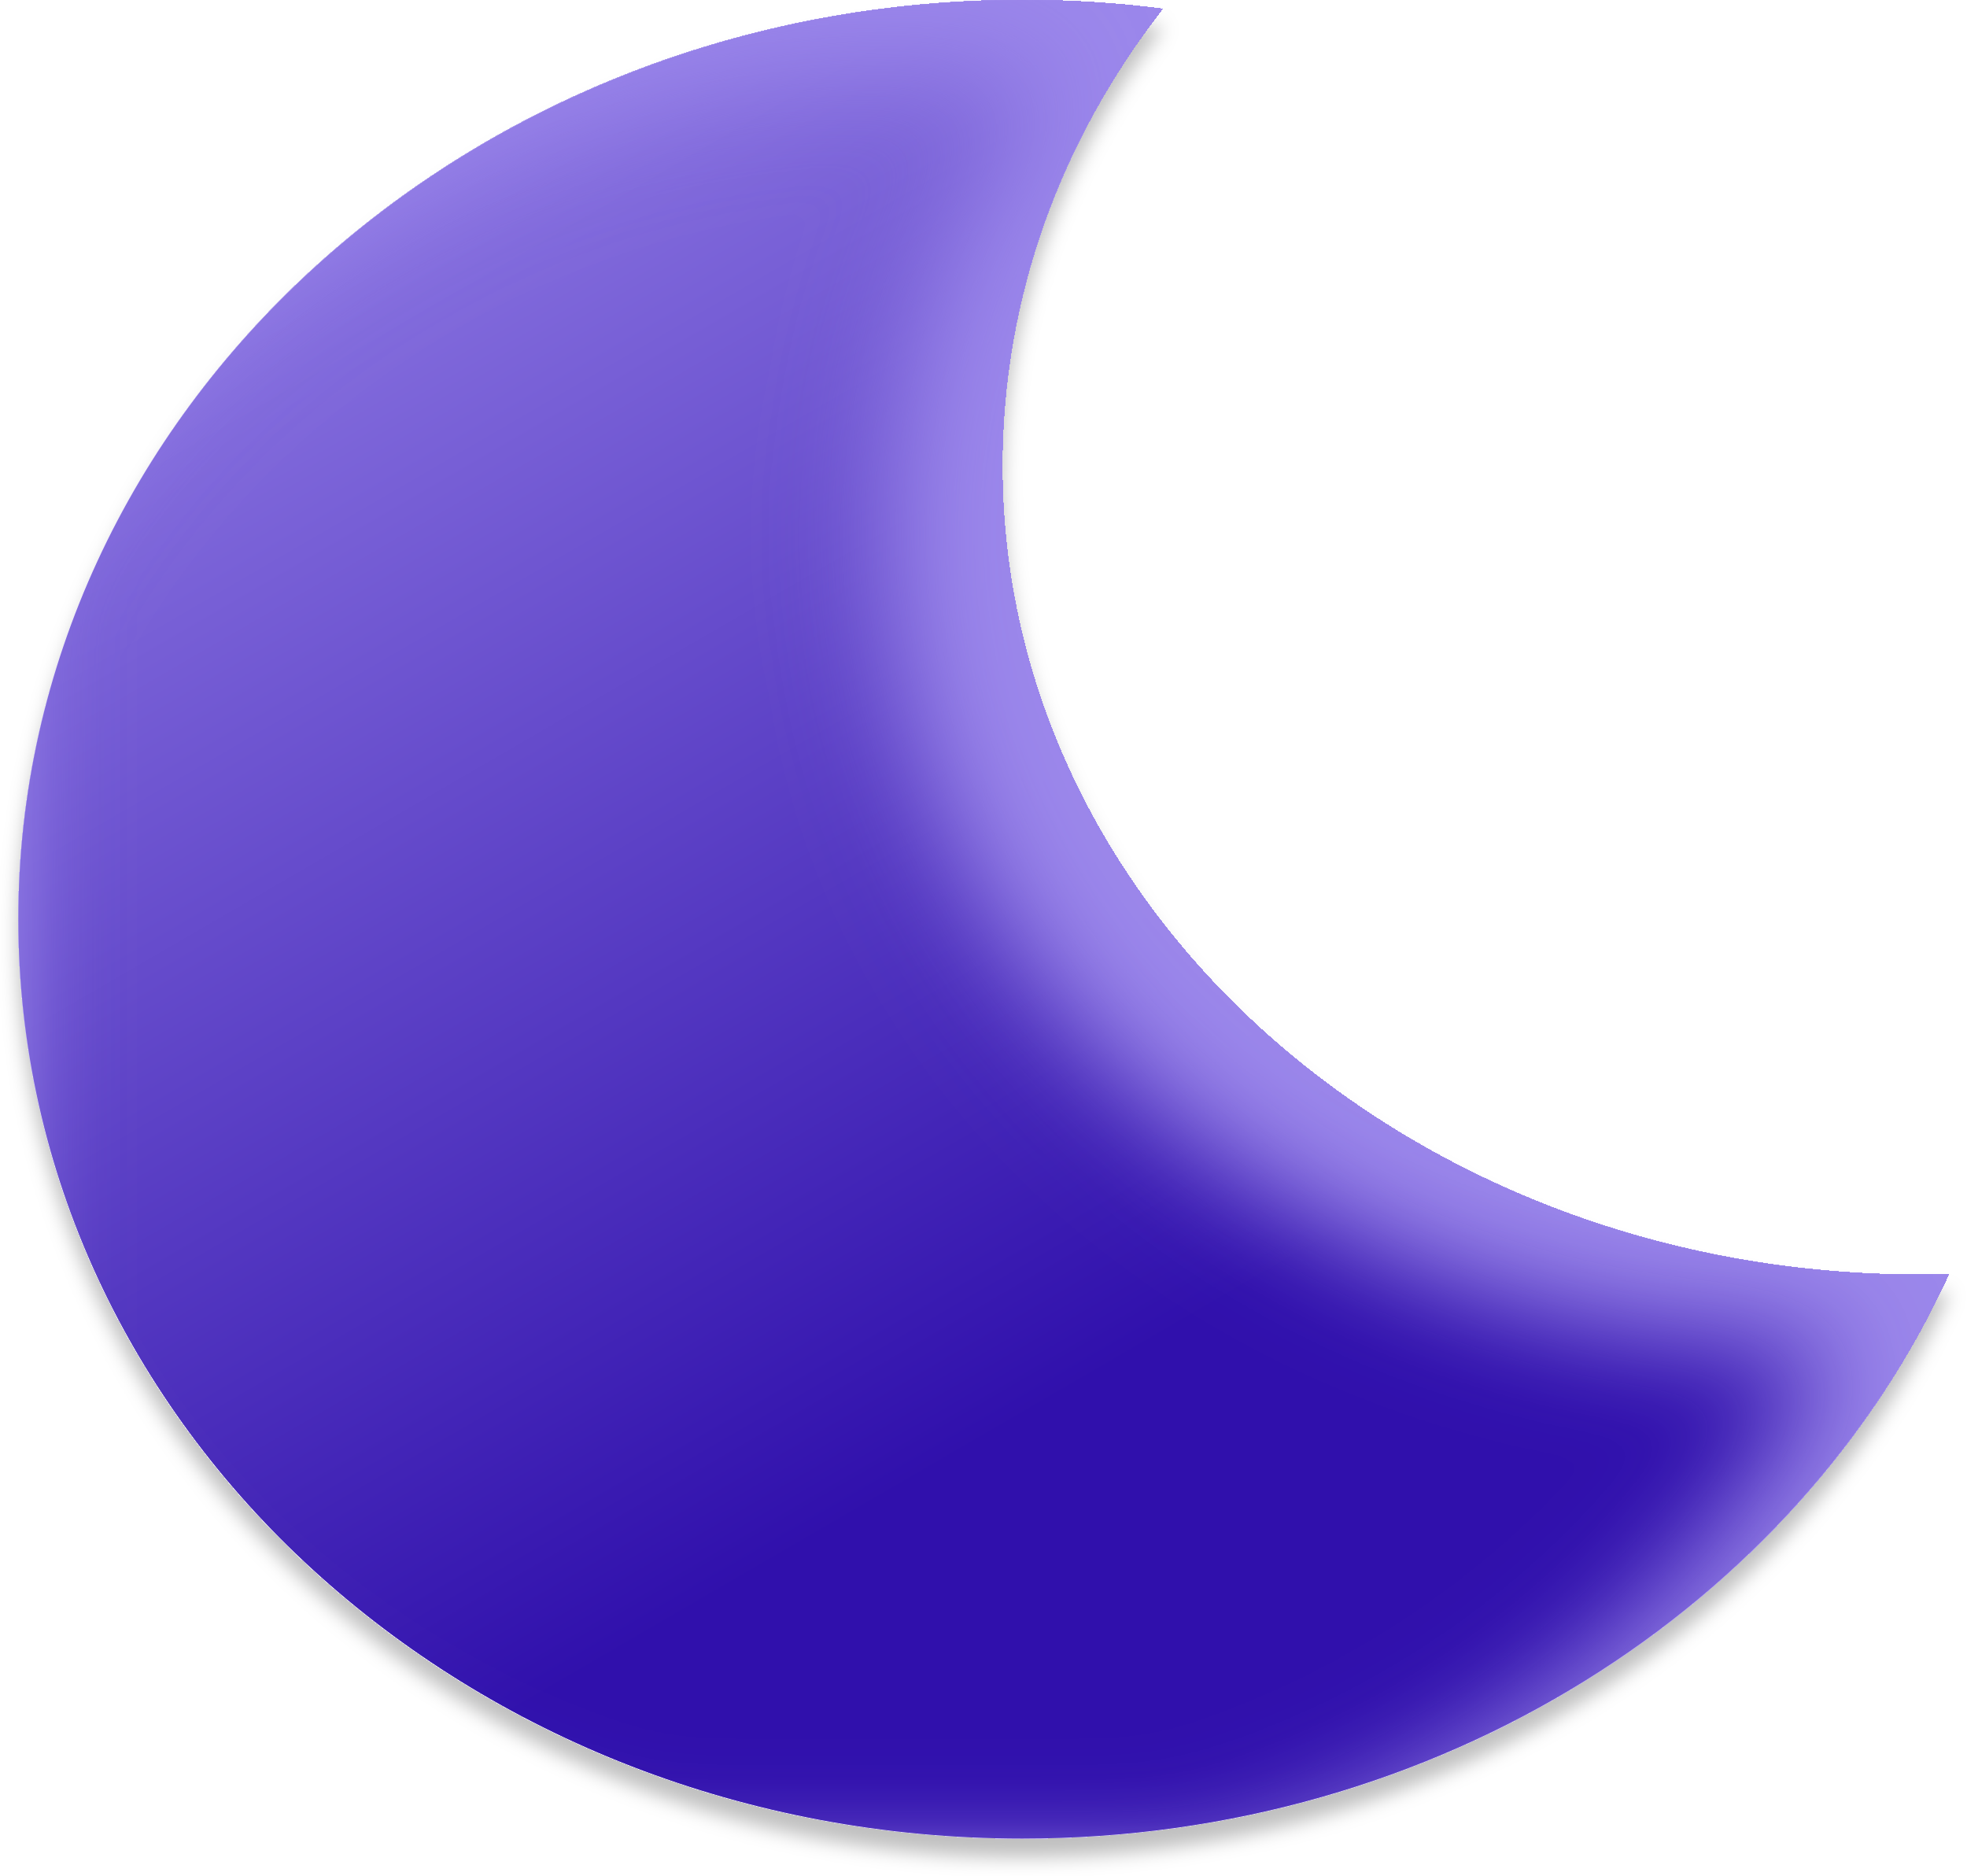
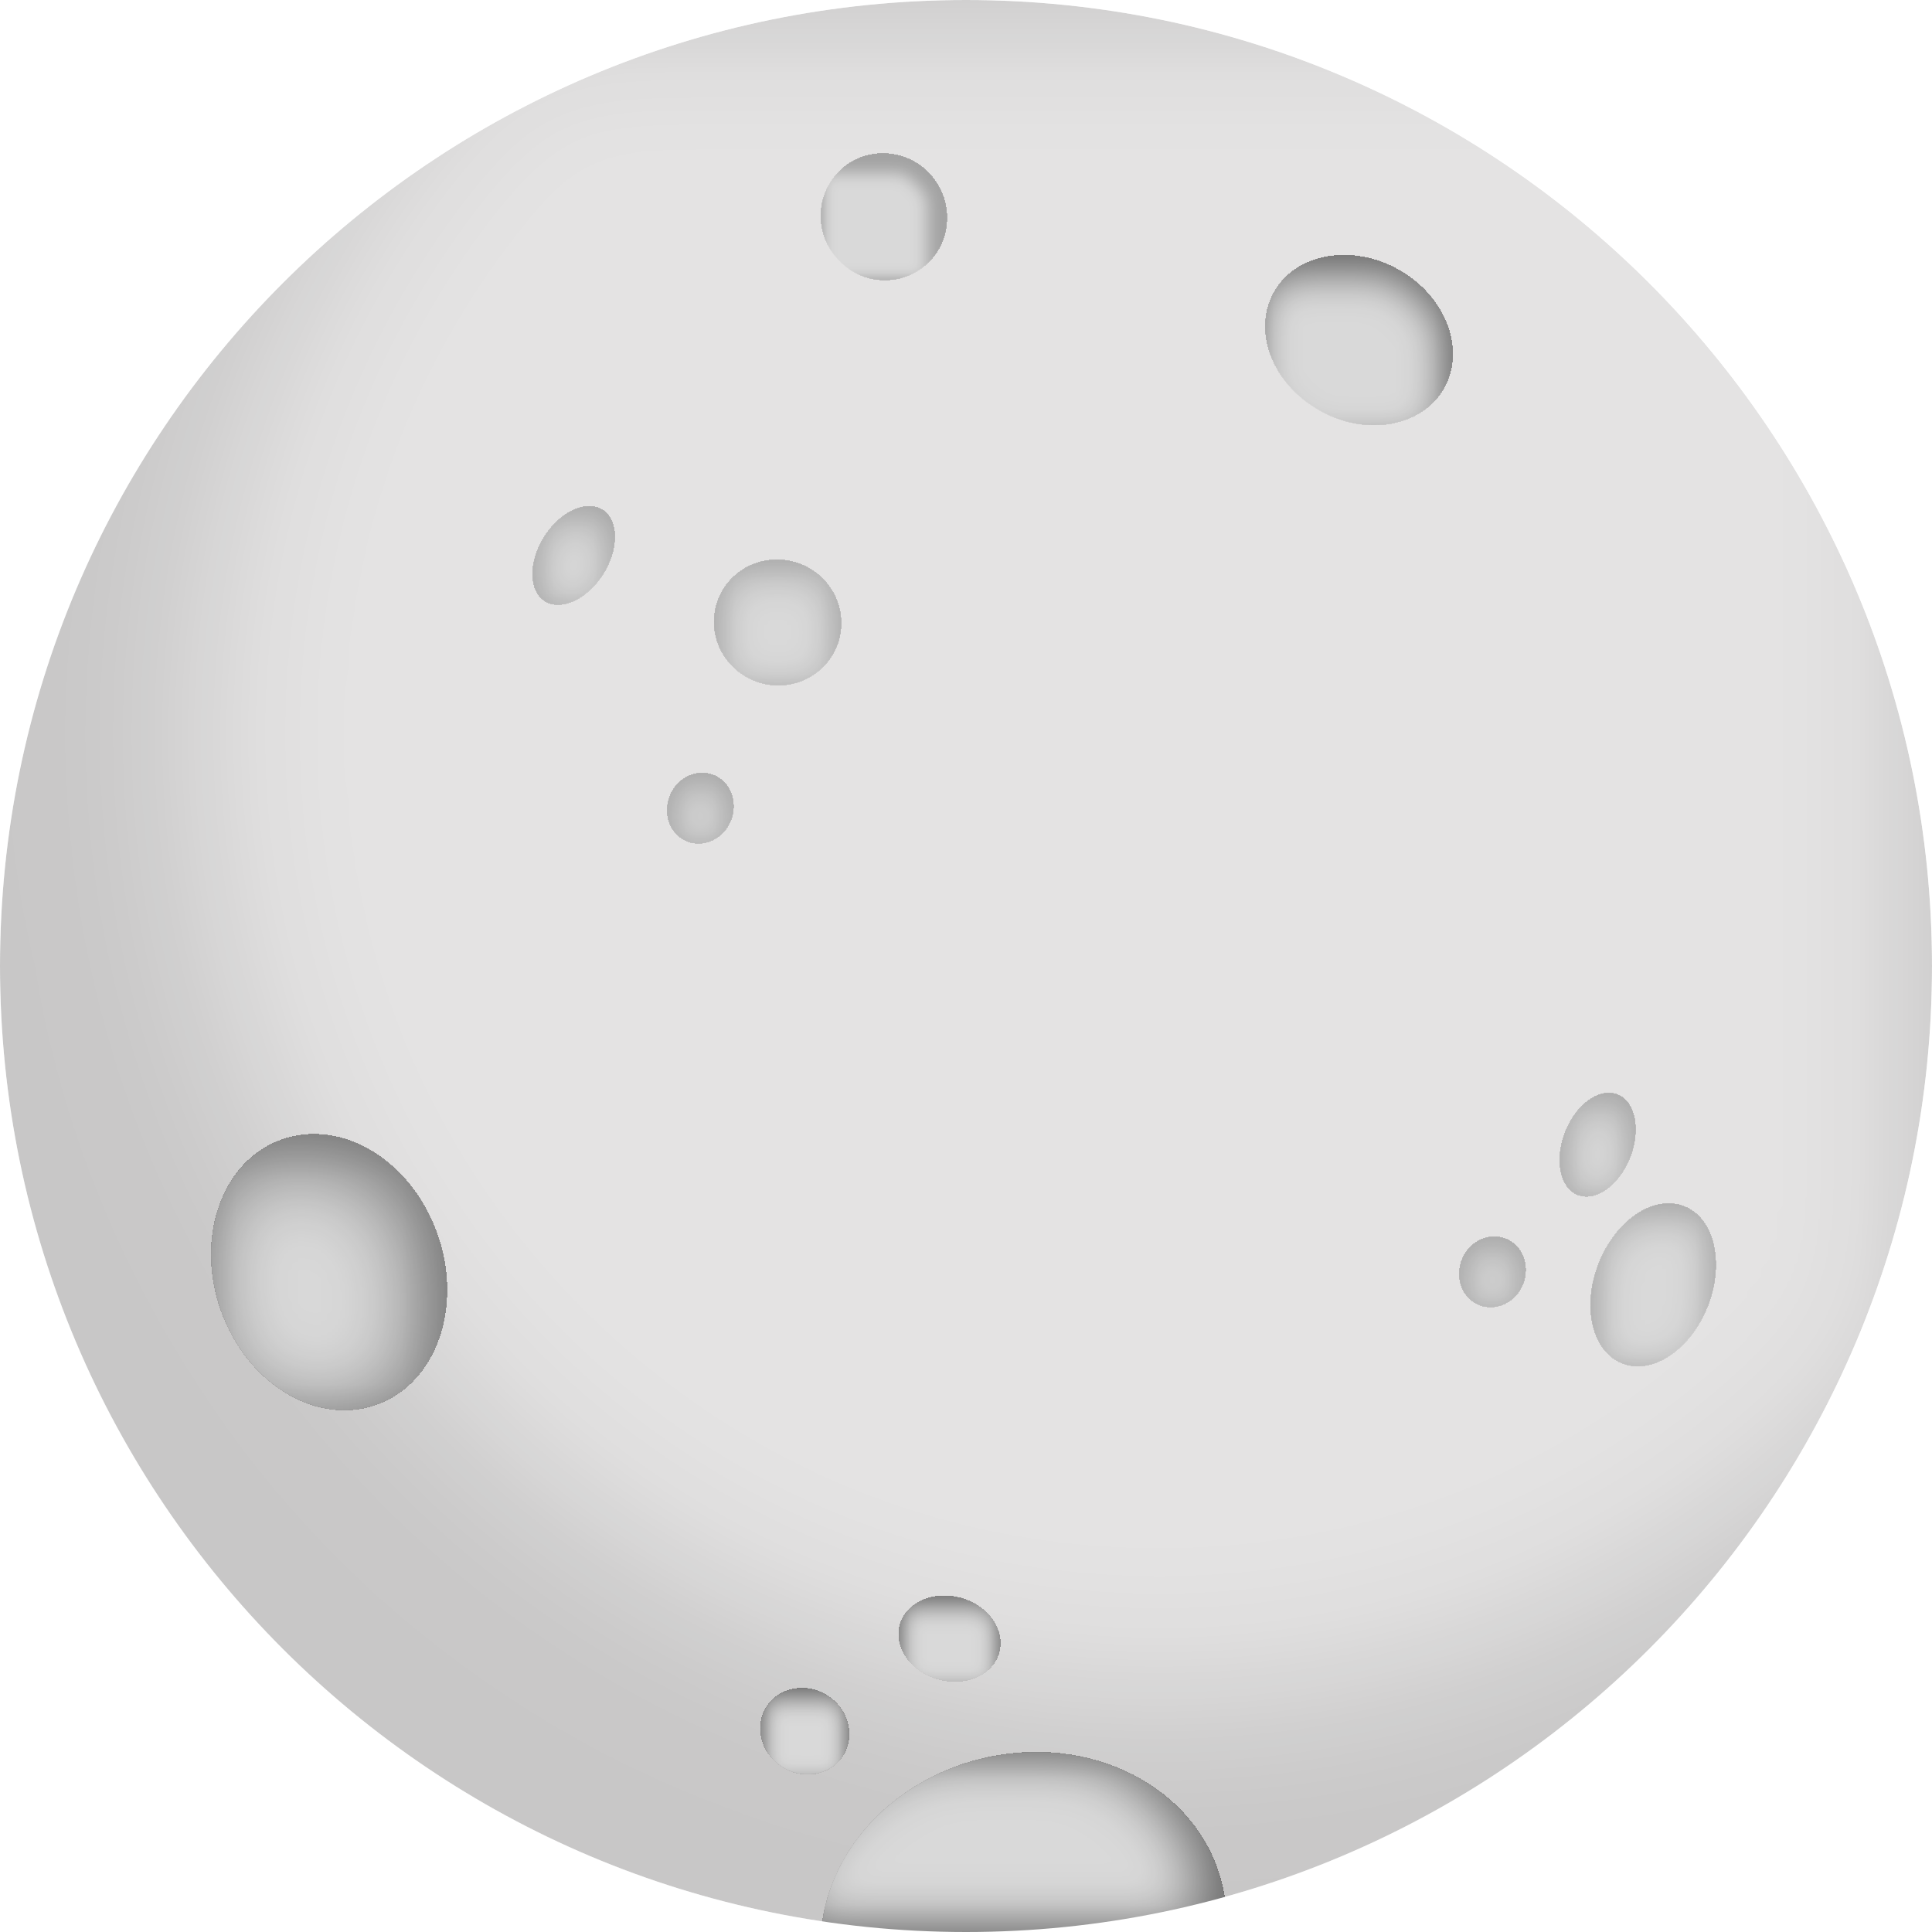
- <svg xmlns="http://www.w3.org/2000/svg" width="428" height="408" viewBox="0 0 428 408" fill="none">
-   <g filter="url(#filter0_di_30_543)">
-     <path fill-rule="evenodd" clip-rule="evenodd" d="M252.92 1.931C242.96 0.658 232.786 0 222.444 0C101.801 0 4 89.543 4 200C4 310.457 101.801 400 222.444 400C313.181 400 390.996 349.349 424 277.244C421.871 277.303 419.733 277.333 417.587 277.333C307.4 277.333 218.075 198.535 218.075 101.333C218.075 64.449 230.937 30.215 252.92 1.931Z" fill="url(#paint0_linear_30_543)" />
+ <svg xmlns="http://www.w3.org/2000/svg" width="200" height="200" viewBox="0 0 200 200" fill="none">
+   <mask id="mask0_65_3" style="mask-type:alpha" maskUnits="userSpaceOnUse" x="0" y="0" width="200" height="200">
+     <circle cx="100" cy="100" r="100" fill="#E4E3E3" />
+   </mask>
+   <g mask="url(#mask0_65_3)">
+     <g filter="url(#filter0_i_65_3)">
+       <circle cx="100" cy="100" r="100" fill="#E4E3E3" />
+     </g>
+     <g filter="url(#filter1_i_65_3)">
+       <ellipse cx="140.683" cy="35.211" rx="10.08" ry="8.333" transform="rotate(29.4415 140.683 35.2113)" fill="#D9D9D9" />
+     </g>
+     <g filter="url(#filter2_i_65_3)">
+       <ellipse cx="105.972" cy="200.086" rx="21.119" ry="18.53" transform="rotate(-13.989 105.972 200.086)" fill="#D9D9D9" />
+     </g>
+     <g filter="url(#filter3_i_65_3)">
+       <ellipse cx="34.065" cy="131.692" rx="14.548" ry="11.859" transform="rotate(-109.679 34.0654 131.692)" fill="#D9D9D9" />
+     </g>
+     <g filter="url(#filter4_i_65_3)">
+       <ellipse cx="171.139" cy="133.009" rx="8.721" ry="6.049" transform="rotate(111.511 171.139 133.009)" fill="#D9D9D9" />
+     </g>
+     <g filter="url(#filter5_i_65_3)">
+       <ellipse cx="80.5" cy="64.441" rx="6.479" ry="6.583" transform="rotate(111.511 80.4999 64.4412)" fill="#D9D9D9" />
+     </g>
+     <g filter="url(#filter6_i_65_3)">
+       <ellipse cx="91.5" cy="22.441" rx="6.479" ry="6.583" transform="rotate(143.959 91.4999 22.4411)" fill="#D9D9D9" />
+     </g>
+     <g filter="url(#filter7_i_65_3)">
+       <ellipse cx="165.387" cy="118.5" rx="5.57" ry="3.595" transform="rotate(111.511 165.387 118.5)" fill="#D9D9D9" />
+     </g>
+     <g filter="url(#filter8_i_65_3)">
+       <ellipse cx="59.387" cy="57.5" rx="5.57" ry="3.595" transform="rotate(122.209 59.3868 57.5)" fill="#D9D9D9" />
+     </g>
+     <g filter="url(#filter9_i_65_3)">
+       <ellipse cx="154.5" cy="131.665" rx="3.68" ry="3.387" transform="rotate(111.511 154.5 131.665)" fill="#D9D9D9" />
+     </g>
+     <g filter="url(#filter10_i_65_3)">
+       <ellipse cx="72.5" cy="83.665" rx="3.68" ry="3.387" transform="rotate(111.511 72.5 83.6654)" fill="#D9D9D9" />
+     </g>
+     <g filter="url(#filter11_i_65_3)">
+       <ellipse cx="83.309" cy="179.22" rx="4.677" ry="4.352" transform="rotate(-146.159 83.3086 179.22)" fill="#D9D9D9" />
+     </g>
+     <g filter="url(#filter12_i_65_3)">
+       <ellipse cx="98.295" cy="169.632" rx="5.312" ry="4.352" transform="rotate(-164.241 98.2949 169.632)" fill="#D9D9D9" />
+     </g>
  </g>
  <defs>
-     <filter id="filter0_di_30_543" x="-21" y="0" width="449" height="415" filterUnits="userSpaceOnUse" color-interpolation-filters="sRGB">
+     <filter id="filter0_i_65_3" x="0" y="-16" width="216" height="216" filterUnits="userSpaceOnUse" color-interpolation-filters="sRGB">
      <feFlood flood-opacity="0" result="BackgroundImageFix" />
+       <feBlend mode="normal" in="SourceGraphic" in2="BackgroundImageFix" result="shape" />
      <feColorMatrix in="SourceAlpha" type="matrix" values="0 0 0 0 0 0 0 0 0 0 0 0 0 0 0 0 0 0 127 0" result="hardAlpha" />
-       <feOffset dy="4" />
-       <feGaussianBlur stdDeviation="2" />
-       <feComposite in2="hardAlpha" operator="out" />
+       <feOffset dx="20" dy="-24" />
+       <feGaussianBlur stdDeviation="8" />
+       <feComposite in2="hardAlpha" operator="arithmetic" k2="-1" k3="1" />
+       <feColorMatrix type="matrix" values="0 0 0 0 0 0 0 0 0 0 0 0 0 0 0 0 0 0 0.12 0" />
+       <feBlend mode="normal" in2="shape" result="effect1_innerShadow_65_3" />
+     </filter>
+     <filter id="filter1_i_65_3" x="129.993" y="26.424" width="20.378" height="19.575" filterUnits="userSpaceOnUse" color-interpolation-filters="sRGB">
+       <feFlood flood-opacity="0" result="BackgroundImageFix" />
+       <feBlend mode="normal" in="SourceGraphic" in2="BackgroundImageFix" result="shape" />
+       <feColorMatrix in="SourceAlpha" type="matrix" values="0 0 0 0 0 0 0 0 0 0 0 0 0 0 0 0 0 0 127 0" result="hardAlpha" />
+       <feMorphology radius="2" operator="dilate" in="SourceAlpha" result="effect1_innerShadow_65_3" />
+       <feOffset dx="-1" dy="2" />
+       <feGaussianBlur stdDeviation="2.05" />
+       <feComposite in2="hardAlpha" operator="arithmetic" k2="-1" k3="1" />
+       <feColorMatrix type="matrix" values="0 0 0 0 0 0 0 0 0 0 0 0 0 0 0 0 0 0 0.5 0" />
+       <feBlend mode="normal" in2="shape" result="effect1_innerShadow_65_3" />
+     </filter>
+     <filter id="filter2_i_65_3" x="81.991" y="181.39" width="44.962" height="37.392" filterUnits="userSpaceOnUse" color-interpolation-filters="sRGB">
+       <feFlood flood-opacity="0" result="BackgroundImageFix" />
+       <feBlend mode="normal" in="SourceGraphic" in2="BackgroundImageFix" result="shape" />
+       <feColorMatrix in="SourceAlpha" type="matrix" values="0 0 0 0 0 0 0 0 0 0 0 0 0 0 0 0 0 0 127 0" result="hardAlpha" />
+       <feMorphology radius="2" operator="dilate" in="SourceAlpha" result="effect1_innerShadow_65_3" />
+       <feOffset dx="-3" />
+       <feGaussianBlur stdDeviation="2.95" />
+       <feComposite in2="hardAlpha" operator="arithmetic" k2="-1" k3="1" />
+       <feColorMatrix type="matrix" values="0 0 0 0 0 0 0 0 0 0 0 0 0 0 0 0 0 0 0.5 0" />
+       <feBlend mode="normal" in2="shape" result="effect1_innerShadow_65_3" />
+     </filter>
+     <filter id="filter3_i_65_3" x="19.869" y="117.42" width="26.394" height="30.544" filterUnits="userSpaceOnUse" color-interpolation-filters="sRGB">
+       <feFlood flood-opacity="0" result="BackgroundImageFix" />
+       <feBlend mode="normal" in="SourceGraphic" in2="BackgroundImageFix" result="shape" />
+       <feColorMatrix in="SourceAlpha" type="matrix" values="0 0 0 0 0 0 0 0 0 0 0 0 0 0 0 0 0 0 127 0" result="hardAlpha" />
+       <feMorphology radius="5" operator="dilate" in="SourceAlpha" result="effect1_innerShadow_65_3" />
+       <feOffset dx="-2" dy="2" />
+       <feGaussianBlur stdDeviation="5" />
+       <feComposite in2="hardAlpha" operator="arithmetic" k2="-1" k3="1" />
+       <feColorMatrix type="matrix" values="0 0 0 0 0 0 0 0 0 0 0 0 0 0 0 0 0 0 0.5 0" />
+       <feBlend mode="normal" in2="shape" result="effect1_innerShadow_65_3" />
+     </filter>
+     <filter id="filter4_i_65_3" x="164.665" y="124.596" width="12.948" height="17.827" filterUnits="userSpaceOnUse" color-interpolation-filters="sRGB">
+       <feFlood flood-opacity="0" result="BackgroundImageFix" />
+       <feBlend mode="normal" in="SourceGraphic" in2="BackgroundImageFix" result="shape" />
+       <feColorMatrix in="SourceAlpha" type="matrix" values="0 0 0 0 0 0 0 0 0 0 0 0 0 0 0 0 0 0 127 0" result="hardAlpha" />
+       <feMorphology radius="2" operator="dilate" in="SourceAlpha" result="effect1_innerShadow_65_3" />
+       <feOffset dy="1" />
+       <feGaussianBlur stdDeviation="2.35" />
+       <feComposite in2="hardAlpha" operator="arithmetic" k2="-1" k3="1" />
      <feColorMatrix type="matrix" values="0 0 0 0 0 0 0 0 0 0 0 0 0 0 0 0 0 0 0.25 0" />
-       <feBlend mode="normal" in2="BackgroundImageFix" result="effect1_dropShadow_30_543" />
-       <feBlend mode="normal" in="SourceGraphic" in2="effect1_dropShadow_30_543" result="shape" />
+       <feBlend mode="normal" in2="shape" result="effect1_innerShadow_65_3" />
+     </filter>
+     <filter id="filter5_i_65_3" x="73.929" y="57.947" width="13.142" height="13.989" filterUnits="userSpaceOnUse" color-interpolation-filters="sRGB">
+       <feFlood flood-opacity="0" result="BackgroundImageFix" />
+       <feBlend mode="normal" in="SourceGraphic" in2="BackgroundImageFix" result="shape" />
      <feColorMatrix in="SourceAlpha" type="matrix" values="0 0 0 0 0 0 0 0 0 0 0 0 0 0 0 0 0 0 127 0" result="hardAlpha" />
-       <feOffset dx="-25" dy="15" />
-       <feGaussianBlur stdDeviation="12.5" />
+       <feMorphology radius="2" operator="dilate" in="SourceAlpha" result="effect1_innerShadow_65_3" />
+       <feOffset dy="1" />
+       <feGaussianBlur stdDeviation="2.35" />
      <feComposite in2="hardAlpha" operator="arithmetic" k2="-1" k3="1" />
-       <feColorMatrix type="matrix" values="0 0 0 0 0.608 0 0 0 0 0.529 0 0 0 0 0.922 0 0 0 1 0" />
-       <feBlend mode="normal" in2="shape" result="effect2_innerShadow_30_543" />
+       <feColorMatrix type="matrix" values="0 0 0 0 0 0 0 0 0 0 0 0 0 0 0 0 0 0 0.25 0" />
+       <feBlend mode="normal" in2="shape" result="effect1_innerShadow_65_3" />
    </filter>
-     <linearGradient id="paint0_linear_30_543" x1="28.757" y1="-4.57714e-05" x2="306.558" y2="478.2" gradientUnits="userSpaceOnUse">
-       <stop stop-color="#9B87EB" />
-       <stop offset="0.659" stop-color="#3010AC" />
-     </linearGradient>
+     <filter id="filter6_i_65_3" x="84.985" y="15.894" width="13.03" height="13.095" filterUnits="userSpaceOnUse" color-interpolation-filters="sRGB">
+       <feFlood flood-opacity="0" result="BackgroundImageFix" />
+       <feBlend mode="normal" in="SourceGraphic" in2="BackgroundImageFix" result="shape" />
+       <feColorMatrix in="SourceAlpha" type="matrix" values="0 0 0 0 0 0 0 0 0 0 0 0 0 0 0 0 0 0 127 0" result="hardAlpha" />
+       <feMorphology radius="2" operator="dilate" in="SourceAlpha" result="effect1_innerShadow_65_3" />
+       <feOffset dx="-2" dy="2" />
+       <feGaussianBlur stdDeviation="0.8" />
+       <feComposite in2="hardAlpha" operator="arithmetic" k2="-1" k3="1" />
+       <feColorMatrix type="matrix" values="0 0 0 0 0 0 0 0 0 0 0 0 0 0 0 0 0 0 0.25 0" />
+       <feBlend mode="normal" in2="shape" result="effect1_innerShadow_65_3" />
+     </filter>
+     <filter id="filter7_i_65_3" x="161.468" y="113.152" width="7.839" height="11.696" filterUnits="userSpaceOnUse" color-interpolation-filters="sRGB">
+       <feFlood flood-opacity="0" result="BackgroundImageFix" />
+       <feBlend mode="normal" in="SourceGraphic" in2="BackgroundImageFix" result="shape" />
+       <feColorMatrix in="SourceAlpha" type="matrix" values="0 0 0 0 0 0 0 0 0 0 0 0 0 0 0 0 0 0 127 0" result="hardAlpha" />
+       <feMorphology radius="2" operator="dilate" in="SourceAlpha" result="effect1_innerShadow_65_3" />
+       <feOffset dy="1" />
+       <feGaussianBlur stdDeviation="2.35" />
+       <feComposite in2="hardAlpha" operator="arithmetic" k2="-1" k3="1" />
+       <feColorMatrix type="matrix" values="0 0 0 0 0 0 0 0 0 0 0 0 0 0 0 0 0 0 0.25 0" />
+       <feBlend mode="normal" in2="shape" result="effect1_innerShadow_65_3" />
+     </filter>
+     <filter id="filter8_i_65_3" x="55.136" y="52.411" width="8.501" height="11.177" filterUnits="userSpaceOnUse" color-interpolation-filters="sRGB">
+       <feFlood flood-opacity="0" result="BackgroundImageFix" />
+       <feBlend mode="normal" in="SourceGraphic" in2="BackgroundImageFix" result="shape" />
+       <feColorMatrix in="SourceAlpha" type="matrix" values="0 0 0 0 0 0 0 0 0 0 0 0 0 0 0 0 0 0 127 0" result="hardAlpha" />
+       <feMorphology radius="2" operator="dilate" in="SourceAlpha" result="effect1_innerShadow_65_3" />
+       <feOffset dy="1" />
+       <feGaussianBlur stdDeviation="2.35" />
+       <feComposite in2="hardAlpha" operator="arithmetic" k2="-1" k3="1" />
+       <feColorMatrix type="matrix" values="0 0 0 0 0 0 0 0 0 0 0 0 0 0 0 0 0 0 0.25 0" />
+       <feBlend mode="normal" in2="shape" result="effect1_innerShadow_65_3" />
+     </filter>
+     <filter id="filter9_i_65_3" x="151.072" y="128.023" width="6.857" height="8.286" filterUnits="userSpaceOnUse" color-interpolation-filters="sRGB">
+       <feFlood flood-opacity="0" result="BackgroundImageFix" />
+       <feBlend mode="normal" in="SourceGraphic" in2="BackgroundImageFix" result="shape" />
+       <feColorMatrix in="SourceAlpha" type="matrix" values="0 0 0 0 0 0 0 0 0 0 0 0 0 0 0 0 0 0 127 0" result="hardAlpha" />
+       <feMorphology radius="2" operator="dilate" in="SourceAlpha" result="effect1_innerShadow_65_3" />
+       <feOffset dy="1" />
+       <feGaussianBlur stdDeviation="2.35" />
+       <feComposite in2="hardAlpha" operator="arithmetic" k2="-1" k3="1" />
+       <feColorMatrix type="matrix" values="0 0 0 0 0 0 0 0 0 0 0 0 0 0 0 0 0 0 0.25 0" />
+       <feBlend mode="normal" in2="shape" result="effect1_innerShadow_65_3" />
+     </filter>
+     <filter id="filter10_i_65_3" x="69.072" y="80.023" width="6.857" height="8.286" filterUnits="userSpaceOnUse" color-interpolation-filters="sRGB">
+       <feFlood flood-opacity="0" result="BackgroundImageFix" />
+       <feBlend mode="normal" in="SourceGraphic" in2="BackgroundImageFix" result="shape" />
+       <feColorMatrix in="SourceAlpha" type="matrix" values="0 0 0 0 0 0 0 0 0 0 0 0 0 0 0 0 0 0 127 0" result="hardAlpha" />
+       <feMorphology radius="2" operator="dilate" in="SourceAlpha" result="effect1_innerShadow_65_3" />
+       <feOffset dy="1" />
+       <feGaussianBlur stdDeviation="2.35" />
+       <feComposite in2="hardAlpha" operator="arithmetic" k2="-1" k3="1" />
+       <feColorMatrix type="matrix" values="0 0 0 0 0 0 0 0 0 0 0 0 0 0 0 0 0 0 0.25 0" />
+       <feBlend mode="normal" in2="shape" result="effect1_innerShadow_65_3" />
+     </filter>
+     <filter id="filter11_i_65_3" x="78.729" y="174.764" width="9.159" height="9.912" filterUnits="userSpaceOnUse" color-interpolation-filters="sRGB">
+       <feFlood flood-opacity="0" result="BackgroundImageFix" />
+       <feBlend mode="normal" in="SourceGraphic" in2="BackgroundImageFix" result="shape" />
+       <feColorMatrix in="SourceAlpha" type="matrix" values="0 0 0 0 0 0 0 0 0 0 0 0 0 0 0 0 0 0 127 0" result="hardAlpha" />
+       <feMorphology radius="1" operator="dilate" in="SourceAlpha" result="effect1_innerShadow_65_3" />
+       <feOffset dy="1" />
+       <feGaussianBlur stdDeviation="1.25" />
+       <feComposite in2="hardAlpha" operator="arithmetic" k2="-1" k3="1" />
+       <feColorMatrix type="matrix" values="0 0 0 0 0 0 0 0 0 0 0 0 0 0 0 0 0 0 0.5 0" />
+       <feBlend mode="normal" in2="shape" result="effect1_innerShadow_65_3" />
+     </filter>
+     <filter id="filter12_i_65_3" x="93.046" y="165.2" width="10.498" height="9.863" filterUnits="userSpaceOnUse" color-interpolation-filters="sRGB">
+       <feFlood flood-opacity="0" result="BackgroundImageFix" />
+       <feBlend mode="normal" in="SourceGraphic" in2="BackgroundImageFix" result="shape" />
+       <feColorMatrix in="SourceAlpha" type="matrix" values="0 0 0 0 0 0 0 0 0 0 0 0 0 0 0 0 0 0 127 0" result="hardAlpha" />
+       <feMorphology radius="1" operator="dilate" in="SourceAlpha" result="effect1_innerShadow_65_3" />
+       <feOffset dy="1" />
+       <feGaussianBlur stdDeviation="1.25" />
+       <feComposite in2="hardAlpha" operator="arithmetic" k2="-1" k3="1" />
+       <feColorMatrix type="matrix" values="0 0 0 0 0 0 0 0 0 0 0 0 0 0 0 0 0 0 0.5 0" />
+       <feBlend mode="normal" in2="shape" result="effect1_innerShadow_65_3" />
+     </filter>
  </defs>
</svg>
